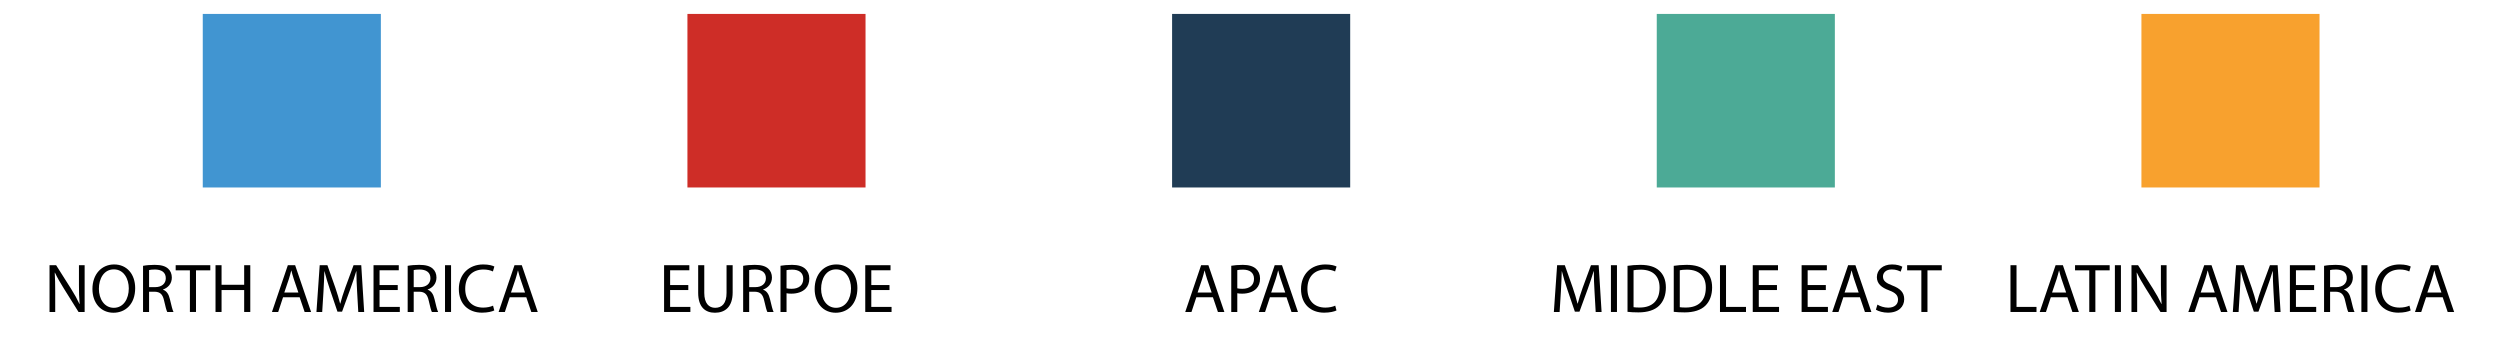
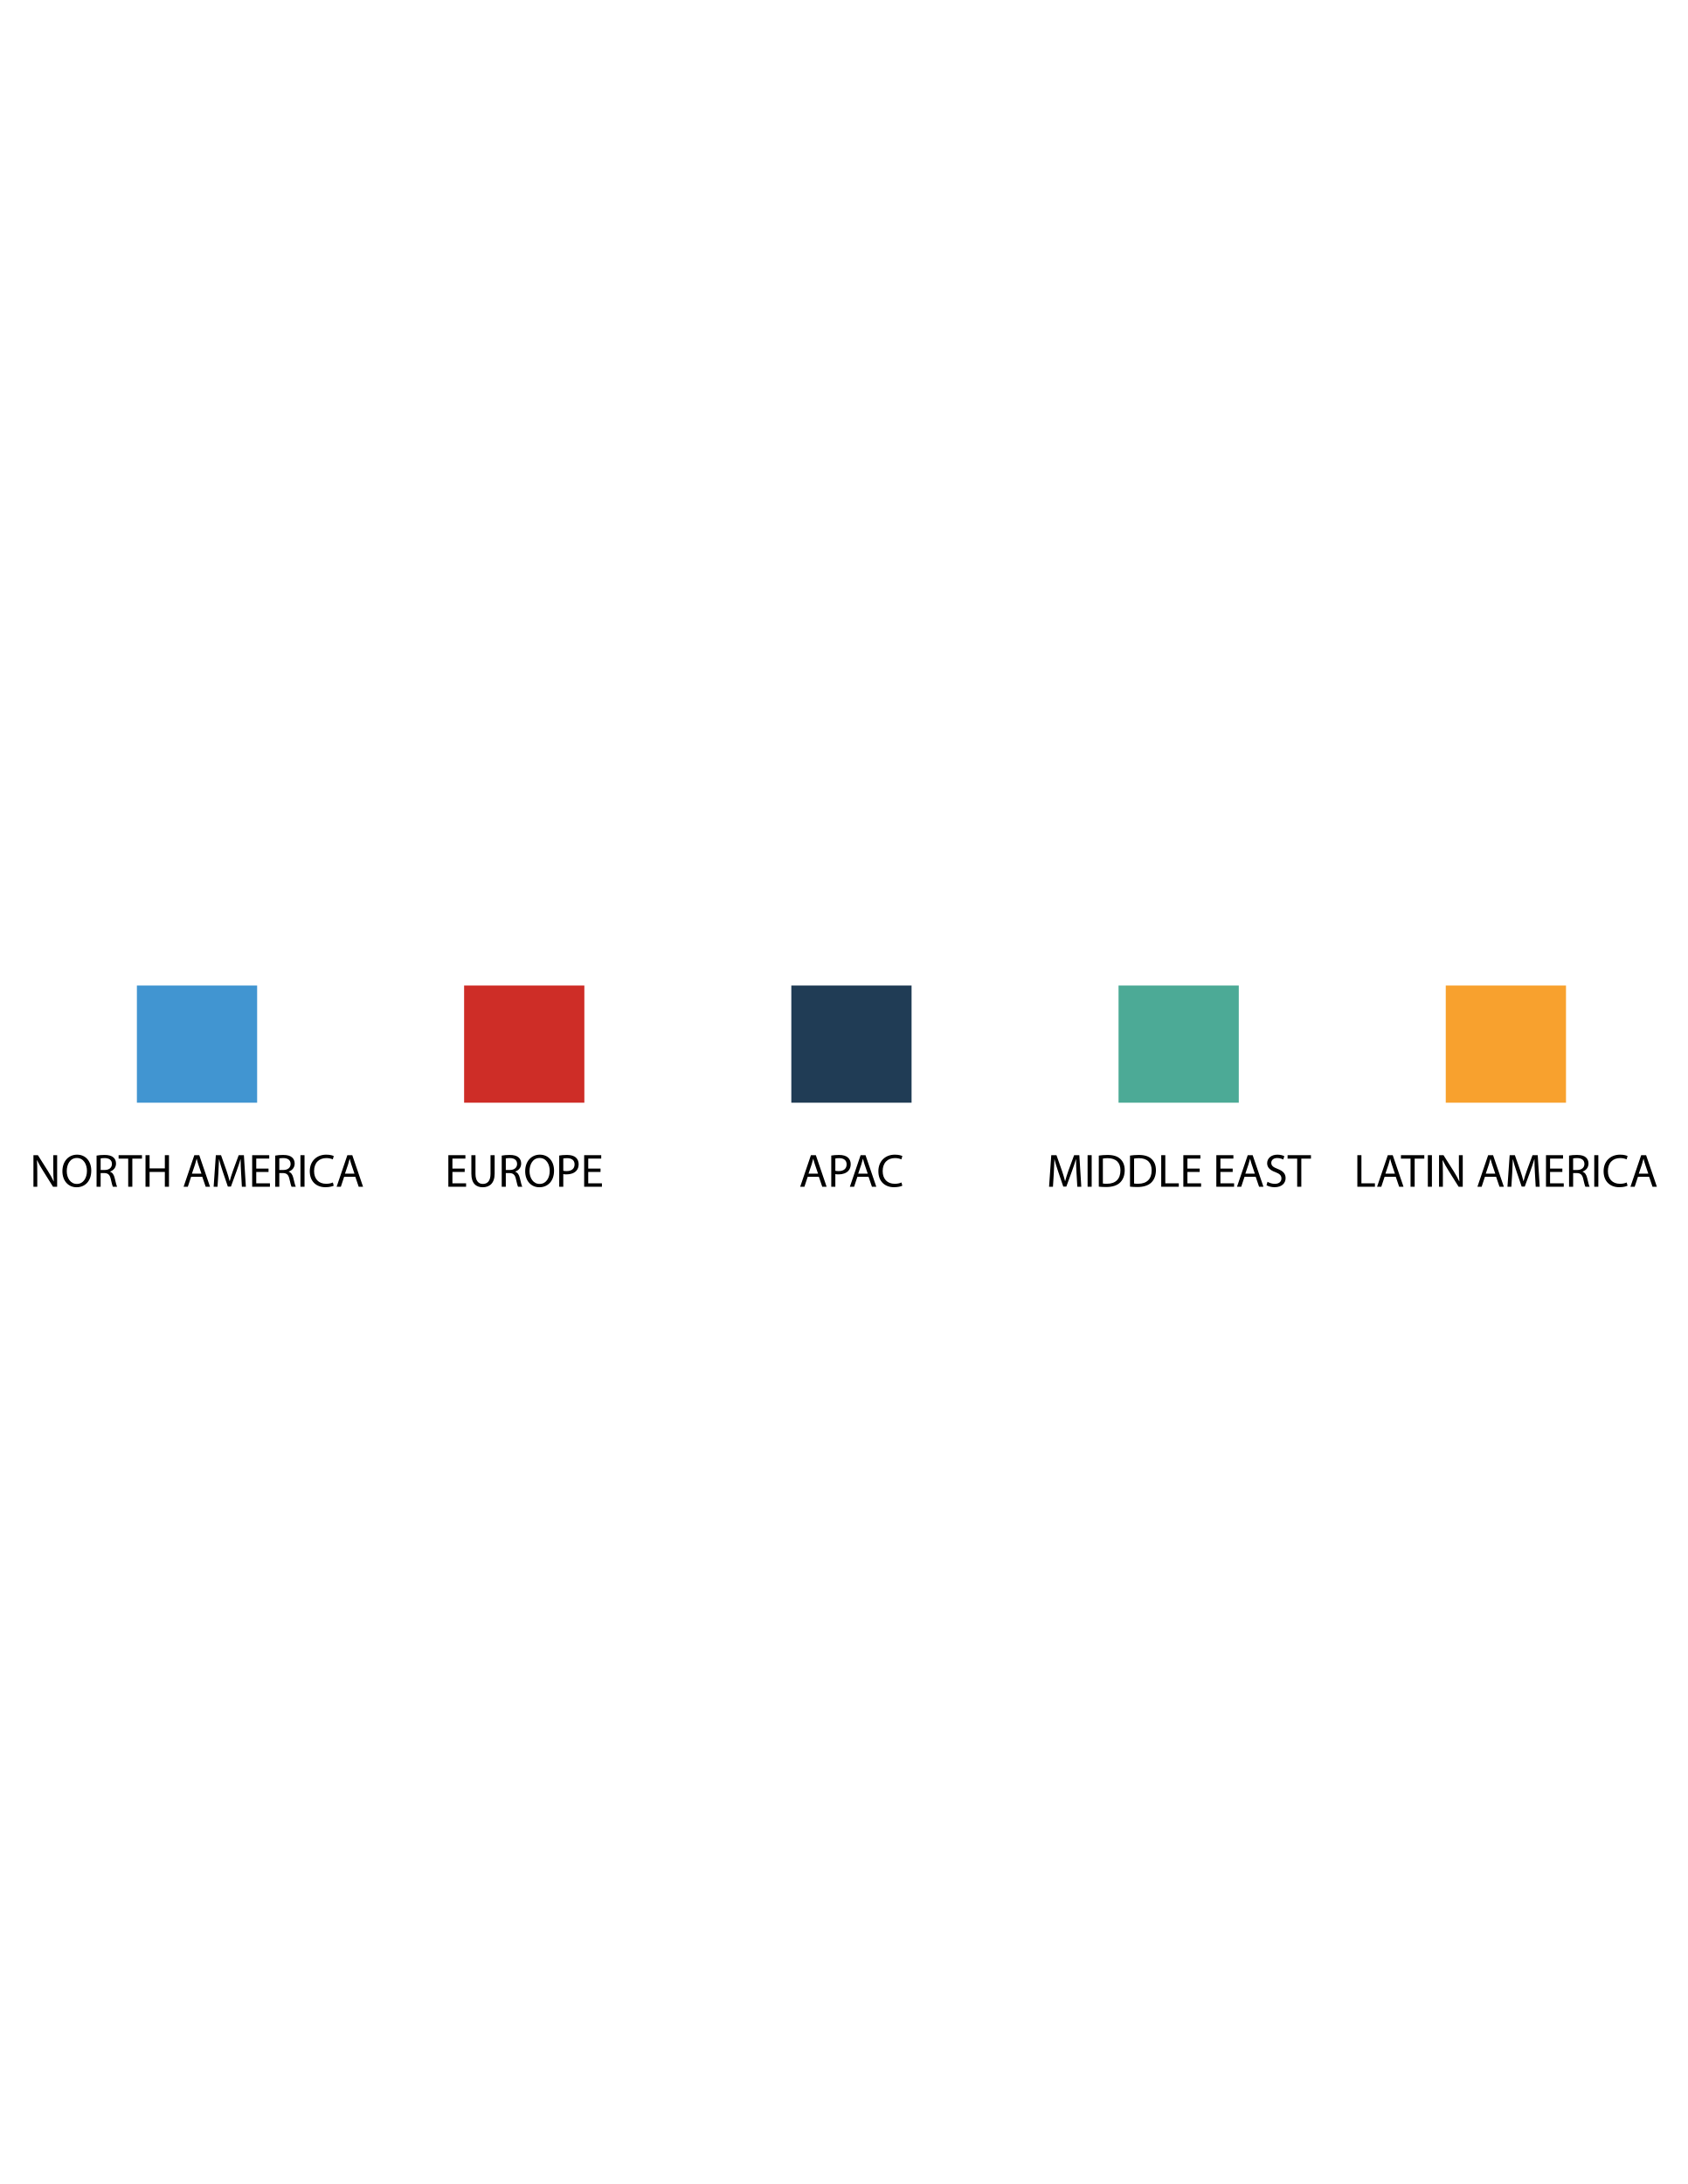
- <svg xmlns="http://www.w3.org/2000/svg" version="1.1" id="Layer_1" x="0px" y="0px" viewBox="0 0 432.143 59.333" enable-background="new 0 0 432.143 59.333" xml:space="preserve">
+ <svg xmlns="http://www.w3.org/2000/svg" version="1.1" id="Layer_1" x="0px" y="0px" width="612px" height="792px" viewBox="0 0 612 792" enable-background="new 0 0 612 792" xml:space="preserve">
  <g id="XMLID_16_">
-     <rect id="XMLID_5_" x="35.049" y="2.407" fill="#4195D1" width="30.786" height="30" />
-     <rect id="XMLID_11_" x="118.827" y="2.407" fill="#CE2D27" width="30.786" height="30" />
-     <rect id="XMLID_12_" x="202.605" y="2.407" fill="#203C55" width="30.786" height="30" />
-     <rect id="XMLID_13_" x="286.383" y="2.407" fill="#4CAA96" width="30.786" height="30" />
-     <rect id="XMLID_14_" x="370.161" y="2.407" fill="#F8A12E" width="30.786" height="30" />
+     <rect id="XMLID_5_" x="49.636" y="357.395" fill="#4195D1" width="43.599" height="42.486" />
+     <rect id="XMLID_11_" x="168.283" y="357.395" fill="#CE2D27" width="43.599" height="42.486" />
+     <rect id="XMLID_12_" x="286.929" y="357.395" fill="#203C55" width="43.599" height="42.486" />
+     <rect id="XMLID_13_" x="405.575" y="357.395" fill="#4CAA96" width="43.599" height="42.486" />
+     <rect id="XMLID_14_" x="524.222" y="357.395" fill="#F8A12E" width="43.599" height="42.486" />
    <g id="XMLID_145_">
-       <path id="XMLID_146_" d="M8.562,53.927v-8.084h1.139l2.591,4.09c0.6,0.948,1.067,1.8,1.451,2.627l0.024-0.012    c-0.096-1.08-0.12-2.063-0.12-3.322v-3.383h0.983v8.084h-1.055l-2.567-4.102c-0.563-0.899-1.103-1.823-1.511-2.698l-0.036,0.012    c0.06,1.02,0.084,1.991,0.084,3.334v3.454H8.562z" />
-       <path id="XMLID_148_" d="M23.366,49.801c0,2.782-1.691,4.258-3.754,4.258c-2.135,0-3.634-1.655-3.634-4.102    c0-2.566,1.595-4.246,3.754-4.246C21.939,45.711,23.366,47.402,23.366,49.801z M17.094,49.933c0,1.728,0.935,3.274,2.579,3.274    c1.655,0,2.59-1.523,2.59-3.358c0-1.606-0.839-3.286-2.579-3.286C17.957,46.562,17.094,48.158,17.094,49.933z" />
-       <path id="XMLID_151_" d="M24.725,45.951c0.528-0.108,1.283-0.168,2.003-0.168c1.115,0,1.835,0.204,2.338,0.659    c0.408,0.36,0.636,0.912,0.636,1.535c0,1.068-0.671,1.775-1.523,2.063v0.036c0.624,0.216,0.995,0.791,1.187,1.631    c0.264,1.127,0.456,1.907,0.624,2.219h-1.08c-0.132-0.228-0.312-0.924-0.54-1.931c-0.24-1.115-0.672-1.535-1.619-1.571h-0.983    v3.502h-1.043V45.951z M25.769,49.633h1.067c1.115,0,1.823-0.611,1.823-1.535c0-1.043-0.755-1.499-1.859-1.511    c-0.504,0-0.863,0.048-1.031,0.096V49.633z" />
-       <path id="XMLID_154_" d="M32.825,46.73h-2.459v-0.888h5.985v0.888H33.88v7.196h-1.055V46.73z" />
-       <path id="XMLID_156_" d="M38.297,45.843v3.383h3.91v-3.383h1.056v8.084h-1.056v-3.79h-3.91v3.79h-1.043v-8.084H38.297z" />
-       <path id="XMLID_158_" d="M48.928,51.384l-0.839,2.543h-1.08l2.747-8.084h1.259l2.758,8.084h-1.115l-0.864-2.543H48.928z     M51.578,50.568l-0.792-2.326c-0.18-0.528-0.3-1.008-0.419-1.476h-0.024c-0.12,0.479-0.251,0.972-0.408,1.463l-0.792,2.339H51.578    z" />
-       <path id="XMLID_161_" d="M61.729,50.377c-0.06-1.128-0.132-2.482-0.12-3.49h-0.036c-0.276,0.947-0.612,1.955-1.02,3.07    l-1.427,3.922h-0.792l-1.307-3.85c-0.384-1.14-0.708-2.184-0.936-3.143h-0.024c-0.024,1.008-0.084,2.362-0.156,3.574l-0.216,3.466    h-0.995l0.563-8.084h1.331l1.379,3.91c0.336,0.995,0.612,1.883,0.815,2.723h0.036c0.204-0.815,0.492-1.703,0.852-2.723l1.439-3.91    h1.331l0.504,8.084h-1.02L61.729,50.377z" />
-       <path id="XMLID_163_" d="M68.751,50.137h-3.142v2.914h3.502v0.876h-4.545v-8.084h4.366v0.876h-3.322v2.555h3.142V50.137z" />
-       <path id="XMLID_165_" d="M70.469,45.951c0.527-0.108,1.283-0.168,2.003-0.168c1.115,0,1.835,0.204,2.338,0.659    c0.408,0.36,0.636,0.912,0.636,1.535c0,1.068-0.671,1.775-1.523,2.063v0.036c0.624,0.216,0.995,0.791,1.187,1.631    c0.264,1.127,0.456,1.907,0.624,2.219h-1.08c-0.132-0.228-0.312-0.924-0.54-1.931c-0.24-1.115-0.672-1.535-1.619-1.571h-0.983    v3.502h-1.043V45.951z M71.513,49.633h1.067c1.115,0,1.823-0.611,1.823-1.535c0-1.043-0.755-1.499-1.859-1.511    c-0.504,0-0.863,0.048-1.031,0.096V49.633z" />
-       <path id="XMLID_168_" d="M77.968,45.843v8.084h-1.043v-8.084H77.968z" />
-       <path id="XMLID_170_" d="M85.442,53.663c-0.384,0.191-1.151,0.384-2.135,0.384c-2.279,0-3.994-1.439-3.994-4.09    c0-2.53,1.715-4.246,4.222-4.246c1.008,0,1.643,0.216,1.919,0.36l-0.252,0.852c-0.396-0.192-0.959-0.336-1.631-0.336    c-1.895,0-3.154,1.211-3.154,3.334c0,1.979,1.139,3.25,3.106,3.25c0.636,0,1.283-0.132,1.703-0.336L85.442,53.663z" />
-       <path id="XMLID_172_" d="M88.108,51.384l-0.839,2.543h-1.08l2.747-8.084h1.259l2.758,8.084h-1.115l-0.864-2.543H88.108z     M90.758,50.568l-0.792-2.326c-0.18-0.528-0.3-1.008-0.419-1.476h-0.024c-0.12,0.479-0.251,0.972-0.408,1.463l-0.792,2.339H90.758    z" />
+       <path id="XMLID_146_" d="M12.125,430.357v-11.448h1.613l3.669,5.792c0.85,1.343,1.511,2.55,2.055,3.721l0.034-0.018    c-0.136-1.529-0.17-2.921-0.17-4.704v-4.791h1.392v11.448h-1.494l-3.636-5.809c-0.797-1.273-1.562-2.582-2.14-3.821l-0.051,0.017    c0.085,1.445,0.119,2.82,0.119,4.722v4.892H12.125z" />
+       <path id="XMLID_148_" d="M33.091,424.515c0,3.939-2.395,6.03-5.316,6.03c-3.023,0-5.146-2.344-5.146-5.81    c0-3.634,2.259-6.013,5.316-6.013C31.07,418.723,33.091,421.117,33.091,424.515z M24.208,424.701c0,2.447,1.324,4.637,3.652,4.637    c2.344,0,3.668-2.157,3.668-4.756c0-2.274-1.188-4.653-3.652-4.653C25.431,419.928,24.208,422.188,24.208,424.701z" />
+       <path id="XMLID_151_" d="M35.016,419.062c0.748-0.153,1.817-0.238,2.836-0.238c1.579,0,2.599,0.289,3.311,0.934    c0.578,0.51,0.901,1.291,0.901,2.174c0,1.512-0.95,2.514-2.157,2.921v0.052c0.883,0.306,1.409,1.12,1.681,2.31    c0.374,1.596,0.646,2.7,0.884,3.143h-1.529c-0.187-0.323-0.442-1.309-0.765-2.735c-0.34-1.578-0.952-2.174-2.293-2.225h-1.392    v4.96h-1.477V419.062z M36.494,424.276h1.511c1.579,0,2.582-0.865,2.582-2.174c0-1.477-1.069-2.123-2.633-2.14    c-0.714,0-1.222,0.068-1.46,0.136V424.276z" />
+       <path id="XMLID_154_" d="M46.487,420.165h-3.482v-1.257h8.476v1.257h-3.499v10.191h-1.494V420.165z" />
+       <path id="XMLID_156_" d="M54.236,418.909v4.791h5.537v-4.791h1.496v11.448h-1.496v-5.367h-5.537v5.367h-1.477v-11.448H54.236z" />
+       <path id="XMLID_158_" d="M69.292,426.756l-1.188,3.602h-1.529l3.89-11.448h1.783l3.906,11.448h-1.579l-1.224-3.602H69.292z     M73.044,425.601l-1.122-3.294c-0.255-0.748-0.425-1.428-0.593-2.091h-0.034c-0.17,0.679-0.355,1.377-0.578,2.072l-1.122,3.312    H73.044z" />
+       <path id="XMLID_161_" d="M87.42,425.33c-0.085-1.598-0.187-3.515-0.17-4.942H87.2c-0.391,1.341-0.867,2.769-1.445,4.348    l-2.021,5.555h-1.122l-1.851-5.453c-0.544-1.614-1.003-3.093-1.326-4.451h-0.034c-0.034,1.428-0.119,3.346-0.221,5.062    l-0.306,4.909h-1.409l0.797-11.448h1.885l1.953,5.537c0.476,1.409,0.867,2.666,1.154,3.856h0.051    c0.289-1.154,0.697-2.412,1.207-3.856l2.038-5.537h1.885l0.714,11.448h-1.445L87.42,425.33z" />
+       <path id="XMLID_163_" d="M97.365,424.99h-4.45v4.127h4.959v1.24h-6.437v-11.448h6.183v1.24h-4.705v3.619h4.449L97.365,424.99    L97.365,424.99z" />
+       <path id="XMLID_165_" d="M99.798,419.062c0.747-0.153,1.817-0.238,2.837-0.238c1.579,0,2.599,0.289,3.311,0.934    c0.578,0.51,0.901,1.291,0.901,2.174c0,1.512-0.951,2.514-2.157,2.921v0.052c0.884,0.306,1.409,1.12,1.681,2.31    c0.374,1.596,0.646,2.7,0.884,3.143h-1.53c-0.187-0.323-0.441-1.309-0.765-2.735c-0.34-1.578-0.952-2.174-2.292-2.225h-1.393v4.96    h-1.477V419.062L99.798,419.062z M101.276,424.276h1.511c1.579,0,2.582-0.865,2.582-2.174c0-1.477-1.069-2.123-2.632-2.14    c-0.714,0-1.222,0.068-1.46,0.136V424.276z" />
+       <path id="XMLID_168_" d="M110.418,418.909v11.448h-1.477v-11.448H110.418z" />
+       <path id="XMLID_170_" d="M121.003,429.983c-0.544,0.271-1.63,0.544-3.024,0.544c-3.228,0-5.656-2.038-5.656-5.792    c0-3.583,2.429-6.013,5.979-6.013c1.427,0,2.327,0.306,2.717,0.51l-0.356,1.206c-0.561-0.271-1.358-0.476-2.31-0.476    c-2.684,0-4.467,1.715-4.467,4.722c0,2.803,1.613,4.603,4.399,4.603c0.901,0,1.817-0.188,2.412-0.476L121.003,429.983z" />
+       <path id="XMLID_172_" d="M124.778,426.756l-1.188,3.602h-1.53l3.891-11.448h1.783l3.906,11.448h-1.579l-1.224-3.602H124.778z     M128.531,425.601l-1.122-3.294c-0.255-0.748-0.425-1.428-0.593-2.091h-0.034c-0.17,0.679-0.355,1.377-0.578,2.072l-1.122,3.312    H128.531z" />
    </g>
    <g id="XMLID_129_">
-       <path id="XMLID_130_" d="M118.977,50.137h-3.142v2.914h3.502v0.876h-4.545v-8.084h4.366v0.876h-3.322v2.555h3.142V50.137z" />
-       <path id="XMLID_132_" d="M121.739,45.843v4.786c0,1.811,0.803,2.578,1.883,2.578c1.199,0,1.967-0.791,1.967-2.578v-4.786h1.056    v4.714c0,2.482-1.308,3.502-3.059,3.502c-1.655,0-2.902-0.947-2.902-3.454v-4.762H121.739z" />
-       <path id="XMLID_134_" d="M128.459,45.951c0.528-0.108,1.283-0.168,2.003-0.168c1.115,0,1.835,0.204,2.338,0.659    c0.408,0.36,0.636,0.912,0.636,1.535c0,1.068-0.671,1.775-1.523,2.063v0.036c0.624,0.216,0.995,0.791,1.187,1.631    c0.264,1.127,0.456,1.907,0.624,2.219h-1.08c-0.132-0.228-0.312-0.924-0.54-1.931c-0.24-1.115-0.672-1.535-1.619-1.571h-0.983    v3.502h-1.043V45.951z M129.503,49.633h1.067c1.115,0,1.823-0.611,1.823-1.535c0-1.043-0.755-1.499-1.859-1.511    c-0.504,0-0.863,0.048-1.031,0.096V49.633z" />
-       <path id="XMLID_137_" d="M134.915,45.939c0.503-0.084,1.163-0.156,2.003-0.156c1.031,0,1.787,0.24,2.267,0.672    c0.444,0.384,0.708,0.972,0.708,1.69c0,0.732-0.216,1.308-0.624,1.728c-0.552,0.588-1.451,0.888-2.471,0.888    c-0.312,0-0.6-0.013-0.839-0.072v3.238h-1.043V45.939z M135.958,49.837c0.228,0.061,0.516,0.084,0.863,0.084    c1.259,0,2.027-0.611,2.027-1.727c0-1.067-0.755-1.584-1.907-1.584c-0.456,0-0.804,0.036-0.983,0.084V49.837z" />
-       <path id="XMLID_140_" d="M148.207,49.801c0,2.782-1.691,4.258-3.754,4.258c-2.135,0-3.634-1.655-3.634-4.102    c0-2.566,1.595-4.246,3.754-4.246C146.78,45.711,148.207,47.402,148.207,49.801z M141.935,49.933c0,1.728,0.935,3.274,2.579,3.274    c1.655,0,2.59-1.523,2.59-3.358c0-1.606-0.839-3.286-2.579-3.286C142.798,46.562,141.935,48.158,141.935,49.933z" />
-       <path id="XMLID_143_" d="M153.752,50.137h-3.142v2.914h3.502v0.876h-4.545v-8.084h4.366v0.876h-3.322v2.555h3.142V50.137z" />
+       <path id="XMLID_130_" d="M168.495,424.99h-4.45v4.127h4.959v1.24h-6.437v-11.448h6.183v1.24h-4.705v3.619h4.45v1.222H168.495z" />
+       <path id="XMLID_132_" d="M172.407,418.909v6.778c0,2.564,1.137,3.65,2.667,3.65c1.698,0,2.786-1.12,2.786-3.65v-6.778h1.496v6.676    c0,3.515-1.853,4.96-4.332,4.96c-2.344,0-4.11-1.342-4.11-4.892v-6.744H172.407z" />
+       <path id="XMLID_134_" d="M181.923,419.062c0.748-0.153,1.817-0.238,2.837-0.238c1.579,0,2.599,0.289,3.311,0.934    c0.578,0.51,0.9,1.291,0.9,2.174c0,1.512-0.95,2.514-2.157,2.921v0.052c0.884,0.306,1.409,1.12,1.681,2.31    c0.374,1.596,0.646,2.7,0.884,3.143h-1.53c-0.187-0.323-0.442-1.309-0.765-2.735c-0.34-1.578-0.952-2.174-2.293-2.225H183.4v4.96    h-1.477V419.062z M183.402,424.276h1.511c1.579,0,2.582-0.865,2.582-2.174c0-1.477-1.069-2.123-2.633-2.14    c-0.713,0-1.222,0.068-1.46,0.136V424.276z" />
+       <path id="XMLID_140_" d="M200.891,424.515c0,3.939-2.395,6.03-5.316,6.03c-3.024,0-5.146-2.344-5.146-5.81    c0-3.634,2.259-6.013,5.316-6.013C198.87,418.723,200.891,421.117,200.891,424.515z M192.008,424.701    c0,2.447,1.324,4.637,3.653,4.637c2.344,0,3.667-2.157,3.667-4.756c0-2.274-1.188-4.653-3.652-4.653    C193.23,419.928,192.008,422.188,192.008,424.701z" />
+       <path id="XMLID_143_" d="M217.743,424.99h-4.45v4.127h4.959v1.24h-6.437v-11.448H218v1.24h-4.705v3.619h4.45v1.222H217.743z" />
    </g>
    <g id="XMLID_117_">
-       <path id="XMLID_118_" d="M206.795,51.384l-0.839,2.543h-1.08l2.747-8.084h1.259l2.758,8.084h-1.115l-0.864-2.543H206.795z     M209.445,50.568l-0.792-2.326c-0.18-0.528-0.3-1.008-0.419-1.476h-0.024c-0.12,0.479-0.251,0.972-0.408,1.463l-0.792,2.339    H209.445z" />
-       <path id="XMLID_121_" d="M212.831,45.939c0.503-0.084,1.163-0.156,2.003-0.156c1.031,0,1.787,0.24,2.267,0.672    c0.444,0.384,0.708,0.972,0.708,1.69c0,0.732-0.216,1.308-0.624,1.728c-0.552,0.588-1.451,0.888-2.471,0.888    c-0.312,0-0.6-0.013-0.839-0.072v3.238h-1.043V45.939z M213.875,49.837c0.228,0.061,0.516,0.084,0.863,0.084    c1.259,0,2.027-0.611,2.027-1.727c0-1.067-0.755-1.584-1.907-1.584c-0.456,0-0.804,0.036-0.983,0.084V49.837z" />
-       <path id="XMLID_124_" d="M219.515,51.384l-0.839,2.543h-1.08l2.747-8.084h1.259l2.758,8.084h-1.115l-0.864-2.543H219.515z     M222.165,50.568l-0.792-2.326c-0.18-0.528-0.3-1.008-0.419-1.476h-0.024c-0.12,0.479-0.251,0.972-0.408,1.463l-0.792,2.339    H222.165z" />
-       <path id="XMLID_127_" d="M231.02,53.663c-0.384,0.191-1.151,0.384-2.135,0.384c-2.279,0-3.994-1.439-3.994-4.09    c0-2.53,1.715-4.246,4.222-4.246c1.008,0,1.643,0.216,1.919,0.36l-0.252,0.852c-0.396-0.192-0.96-0.336-1.631-0.336    c-1.896,0-3.154,1.211-3.154,3.334c0,1.979,1.139,3.25,3.106,3.25c0.636,0,1.283-0.132,1.703-0.336L231.02,53.663z" />
+       <path id="XMLID_118_" d="M292.863,426.756l-1.188,3.602h-1.529l3.89-11.448h1.783l3.906,11.448h-1.579l-1.224-3.602H292.863z     M296.616,425.601l-1.122-3.294c-0.255-0.748-0.425-1.428-0.594-2.091h-0.034c-0.17,0.679-0.355,1.377-0.578,2.072l-1.122,3.312    H296.616z" />
+       <path id="XMLID_121_" d="M301.411,419.045c0.712-0.119,1.647-0.221,2.837-0.221c1.46,0,2.531,0.34,3.21,0.951    c0.629,0.544,1.003,1.377,1.003,2.394c0,1.037-0.307,1.853-0.884,2.447c-0.782,0.833-2.055,1.258-3.5,1.258    c-0.442,0-0.85-0.019-1.188-0.102v4.585h-1.477v-11.312H301.411z M302.889,424.565c0.323,0.086,0.731,0.119,1.222,0.119    c1.783,0,2.871-0.865,2.871-2.446c0-1.511-1.069-2.243-2.701-2.243c-0.646,0-1.139,0.051-1.392,0.119V424.565z" />
+       <path id="XMLID_124_" d="M310.877,426.756l-1.188,3.602h-1.529l3.89-11.448h1.783l3.906,11.448h-1.579l-1.224-3.602H310.877z     M314.63,425.601l-1.122-3.294c-0.255-0.748-0.425-1.428-0.594-2.091h-0.033c-0.17,0.679-0.355,1.377-0.578,2.072l-1.122,3.312    H314.63z" />
+       <path id="XMLID_127_" d="M327.17,429.983c-0.544,0.271-1.63,0.544-3.023,0.544c-3.228,0-5.656-2.038-5.656-5.792    c0-3.583,2.429-6.013,5.979-6.013c1.427,0,2.326,0.306,2.718,0.51l-0.357,1.206c-0.561-0.271-1.359-0.476-2.31-0.476    c-2.686,0-4.467,1.715-4.467,4.722c0,2.803,1.613,4.603,4.398,4.603c0.901,0,1.817-0.188,2.412-0.476L327.17,429.983z" />
    </g>
    <g id="XMLID_93_">
-       <path id="XMLID_94_" d="M275.624,50.377c-0.06-1.128-0.132-2.482-0.119-3.49h-0.036c-0.276,0.947-0.612,1.955-1.02,3.07    l-1.428,3.922h-0.791l-1.308-3.85c-0.384-1.14-0.707-2.184-0.936-3.143h-0.023c-0.024,1.008-0.084,2.362-0.156,3.574l-0.216,3.466    h-0.995l0.563-8.084h1.331l1.379,3.91c0.336,0.995,0.612,1.883,0.815,2.723h0.036c0.204-0.815,0.492-1.703,0.852-2.723l1.439-3.91    h1.331l0.504,8.084h-1.02L275.624,50.377z" />
-       <path id="XMLID_96_" d="M279.504,45.843v8.084h-1.044v-8.084H279.504z" />
-       <path id="XMLID_98_" d="M281.328,45.951c0.636-0.096,1.391-0.168,2.219-0.168c1.499,0,2.566,0.348,3.273,1.008    c0.72,0.659,1.14,1.595,1.14,2.902c0,1.319-0.407,2.398-1.163,3.142c-0.756,0.756-2.003,1.164-3.574,1.164    c-0.743,0-1.367-0.036-1.895-0.097V45.951z M282.371,53.1c0.264,0.048,0.647,0.06,1.056,0.06c2.23,0,3.442-1.247,3.442-3.43    c0.012-1.907-1.067-3.119-3.274-3.119c-0.54,0-0.947,0.049-1.224,0.108V53.1z" />
-       <path id="XMLID_101_" d="M289.32,45.951c0.636-0.096,1.391-0.168,2.219-0.168c1.499,0,2.566,0.348,3.273,1.008    c0.72,0.659,1.14,1.595,1.14,2.902c0,1.319-0.407,2.398-1.163,3.142c-0.756,0.756-2.003,1.164-3.574,1.164    c-0.743,0-1.367-0.036-1.895-0.097V45.951z M290.363,53.1c0.264,0.048,0.647,0.06,1.056,0.06c2.23,0,3.442-1.247,3.442-3.43    c0.012-1.907-1.067-3.119-3.274-3.119c-0.54,0-0.947,0.049-1.224,0.108V53.1z" />
-       <path id="XMLID_104_" d="M297.311,45.843h1.044v7.208h3.454v0.876h-4.498V45.843z" />
-       <path id="XMLID_106_" d="M307.161,50.137h-3.143v2.914h3.502v0.876h-4.545v-8.084h4.365v0.876h-3.322v2.555h3.143V50.137z" />
-       <path id="XMLID_108_" d="M315.608,50.137h-3.142v2.914h3.502v0.876h-4.546v-8.084h4.365v0.876h-3.321v2.555h3.142V50.137z" />
-       <path id="XMLID_110_" d="M318.634,51.384l-0.839,2.543h-1.08l2.747-8.084h1.259l2.759,8.084h-1.115l-0.864-2.543H318.634z     M321.284,50.568l-0.791-2.326c-0.18-0.528-0.3-1.008-0.42-1.476h-0.024c-0.119,0.479-0.251,0.972-0.407,1.463l-0.792,2.339    H321.284z" />
-       <path id="XMLID_113_" d="M324.527,52.655c0.468,0.288,1.151,0.528,1.871,0.528c1.067,0,1.69-0.564,1.69-1.38    c0-0.756-0.432-1.188-1.522-1.606c-1.319-0.468-2.136-1.151-2.136-2.291c0-1.26,1.044-2.195,2.615-2.195    c0.827,0,1.427,0.192,1.787,0.396l-0.288,0.852c-0.264-0.145-0.804-0.384-1.535-0.384c-1.104,0-1.523,0.659-1.523,1.211    c0,0.756,0.492,1.127,1.607,1.56c1.367,0.527,2.062,1.187,2.062,2.374c0,1.248-0.923,2.327-2.83,2.327    c-0.779,0-1.631-0.229-2.062-0.516L324.527,52.655z" />
-       <path id="XMLID_115_" d="M332.122,46.73h-2.459v-0.888h5.985v0.888h-2.471v7.196h-1.056V46.73z" />
+       <path id="XMLID_94_" d="M390.338,425.33c-0.085-1.598-0.187-3.515-0.168-4.942h-0.052c-0.391,1.341-0.866,2.769-1.444,4.348    l-2.022,5.555h-1.12l-1.853-5.453c-0.543-1.614-1.001-3.093-1.325-4.451h-0.032c-0.034,1.428-0.119,3.346-0.222,5.062    l-0.306,4.909h-1.409l0.798-11.448h1.885l1.953,5.537c0.476,1.409,0.866,2.666,1.154,3.856h0.051    c0.289-1.154,0.696-2.412,1.206-3.856l2.038-5.537h1.885l0.714,11.448h-1.444L390.338,425.33z" />
+       <path id="XMLID_96_" d="M395.833,418.909v11.448h-1.479v-11.448H395.833z" />
+       <path id="XMLID_98_" d="M398.416,419.062c0.9-0.137,1.97-0.238,3.143-0.238c2.123,0,3.634,0.493,4.636,1.428    c1.02,0.933,1.614,2.259,1.614,4.109c0,1.868-0.576,3.396-1.647,4.45c-1.07,1.07-2.837,1.648-5.062,1.648    c-1.052,0-1.936-0.052-2.684-0.138V419.062L398.416,419.062z M399.894,429.187c0.374,0.068,0.916,0.085,1.495,0.085    c3.158,0,4.875-1.766,4.875-4.857c0.017-2.701-1.512-4.417-4.637-4.417c-0.765,0-1.342,0.069-1.733,0.152V429.187z" />
+       <path id="XMLID_101_" d="M409.734,419.062c0.9-0.137,1.97-0.238,3.143-0.238c2.123,0,3.634,0.493,4.635,1.428    c1.021,0.933,1.615,2.259,1.615,4.109c0,1.868-0.577,3.396-1.647,4.45c-1.07,1.07-2.837,1.648-5.062,1.648    c-1.052,0-1.936-0.052-2.684-0.138V419.062L409.734,419.062z M411.212,429.187c0.373,0.068,0.916,0.085,1.495,0.085    c3.158,0,4.874-1.766,4.874-4.857c0.018-2.701-1.511-4.417-4.636-4.417c-0.766,0-1.342,0.069-1.733,0.152V429.187z" />
+       <path id="XMLID_104_" d="M421.051,418.909h1.479v10.208h4.892v1.24h-6.37V418.909L421.051,418.909z" />
+       <path id="XMLID_106_" d="M435.001,424.99h-4.451v4.127h4.959v1.24h-6.437v-11.448h6.182v1.24h-4.704v3.619h4.451V424.99z" />
+       <path id="XMLID_108_" d="M446.963,424.99h-4.449v4.127h4.96v1.24h-6.438v-11.448h6.182v1.24h-4.703v3.619h4.449V424.99z" />
+       <path id="XMLID_110_" d="M451.249,426.756l-1.188,3.602h-1.529l3.891-11.448h1.782l3.907,11.448h-1.578l-1.225-3.602H451.249z     M455.002,425.601l-1.12-3.294c-0.255-0.748-0.425-1.428-0.595-2.091h-0.034c-0.169,0.679-0.355,1.377-0.576,2.072l-1.122,3.312    H455.002z" />
+       <path id="XMLID_113_" d="M459.595,428.557c0.662,0.407,1.63,0.747,2.649,0.747c1.511,0,2.394-0.799,2.394-1.954    c0-1.07-0.612-1.683-2.155-2.274c-1.868-0.663-3.025-1.63-3.025-3.244c0-1.785,1.479-3.108,3.703-3.108    c1.172,0,2.021,0.271,2.531,0.561l-0.408,1.206c-0.374-0.205-1.139-0.544-2.174-0.544c-1.563,0-2.157,0.934-2.157,1.716    c0,1.07,0.697,1.596,2.276,2.209c1.936,0.746,2.92,1.681,2.92,3.362c0,1.768-1.307,3.295-4.008,3.295    c-1.104,0-2.31-0.324-2.92-0.73L459.595,428.557z" />
+       <path id="XMLID_115_" d="M470.351,420.165h-3.482v-1.257h8.476v1.257h-3.499v10.191h-1.496v-10.191H470.351z" />
    </g>
    <g id="XMLID_64_">
-       <path id="XMLID_65_" d="M347.526,45.843h1.043v7.208h3.454v0.876h-4.497V45.843z" />
-       <path id="XMLID_67_" d="M354.497,51.384l-0.839,2.543h-1.08l2.747-8.084h1.259l2.759,8.084h-1.115l-0.864-2.543H354.497z     M357.147,50.568l-0.791-2.326c-0.18-0.528-0.3-1.008-0.42-1.476h-0.024c-0.119,0.479-0.251,0.972-0.407,1.463l-0.792,2.339    H357.147z" />
-       <path id="XMLID_70_" d="M361.145,46.73h-2.459v-0.888h5.984v0.888H362.2v7.196h-1.055V46.73z" />
-       <path id="XMLID_72_" d="M366.617,45.843v8.084h-1.043v-8.084H366.617z" />
-       <path id="XMLID_74_" d="M368.442,53.927v-8.084h1.139l2.591,4.09c0.6,0.948,1.067,1.8,1.451,2.627l0.024-0.012    c-0.097-1.08-0.12-2.063-0.12-3.322v-3.383h0.983v8.084h-1.056l-2.566-4.102c-0.563-0.899-1.104-1.823-1.511-2.698l-0.036,0.012    c0.06,1.02,0.084,1.991,0.084,3.334v3.454H368.442z" />
-       <path id="XMLID_76_" d="M380.188,51.384l-0.839,2.543h-1.08l2.747-8.084h1.259l2.759,8.084h-1.115l-0.864-2.543H380.188z     M382.839,50.568l-0.791-2.326c-0.18-0.528-0.3-1.008-0.42-1.476h-0.024c-0.119,0.479-0.251,0.972-0.407,1.463l-0.792,2.339    H382.839z" />
-       <path id="XMLID_79_" d="M392.989,50.377c-0.06-1.128-0.132-2.482-0.119-3.49h-0.036c-0.276,0.947-0.612,1.955-1.02,3.07    l-1.428,3.922h-0.791l-1.308-3.85c-0.384-1.14-0.707-2.184-0.936-3.143h-0.023c-0.024,1.008-0.084,2.362-0.156,3.574l-0.216,3.466    h-0.995l0.563-8.084h1.331l1.379,3.91c0.336,0.995,0.612,1.883,0.815,2.723h0.036c0.204-0.815,0.492-1.703,0.852-2.723l1.439-3.91    h1.331l0.504,8.084h-1.02L392.989,50.377z" />
-       <path id="XMLID_81_" d="M400.011,50.137h-3.142v2.914h3.502v0.876h-4.546v-8.084h4.365v0.876h-3.321v2.555h3.142V50.137z" />
-       <path id="XMLID_83_" d="M401.729,45.951c0.527-0.108,1.283-0.168,2.003-0.168c1.115,0,1.835,0.204,2.338,0.659    c0.408,0.36,0.636,0.912,0.636,1.535c0,1.068-0.671,1.775-1.522,2.063v0.036c0.623,0.216,0.995,0.791,1.187,1.631    c0.265,1.127,0.456,1.907,0.624,2.219h-1.079c-0.132-0.228-0.312-0.924-0.54-1.931c-0.24-1.115-0.672-1.535-1.619-1.571h-0.983    v3.502h-1.043V45.951z M402.772,49.633h1.067c1.115,0,1.823-0.611,1.823-1.535c0-1.043-0.756-1.499-1.859-1.511    c-0.504,0-0.863,0.048-1.031,0.096V49.633z" />
-       <path id="XMLID_86_" d="M409.228,45.843v8.084h-1.043v-8.084H409.228z" />
-       <path id="XMLID_88_" d="M416.702,53.663c-0.384,0.191-1.151,0.384-2.135,0.384c-2.278,0-3.994-1.439-3.994-4.09    c0-2.53,1.716-4.246,4.222-4.246c1.008,0,1.644,0.216,1.919,0.36l-0.252,0.852c-0.396-0.192-0.959-0.336-1.631-0.336    c-1.895,0-3.154,1.211-3.154,3.334c0,1.979,1.14,3.25,3.106,3.25c0.636,0,1.283-0.132,1.703-0.336L416.702,53.663z" />
-       <path id="XMLID_90_" d="M419.368,51.384l-0.839,2.543h-1.08l2.747-8.084h1.259l2.759,8.084h-1.115l-0.864-2.543H419.368z     M422.018,50.568l-0.791-2.326c-0.18-0.528-0.3-1.008-0.42-1.476h-0.024c-0.119,0.479-0.251,0.972-0.407,1.463l-0.792,2.339    H422.018z" />
+       <path id="XMLID_65_" d="M492.166,418.909h1.477v10.208h4.892v1.24h-6.368V418.909z" />
+       <path id="XMLID_67_" d="M502.038,426.756l-1.188,3.602h-1.529l3.891-11.448h1.782l3.907,11.448h-1.578l-1.224-3.602H502.038z     M505.791,425.601l-1.12-3.294c-0.255-0.748-0.425-1.428-0.595-2.091h-0.034c-0.169,0.679-0.355,1.377-0.576,2.072l-1.122,3.312    H505.791z" />
+       <path id="XMLID_70_" d="M511.453,420.165h-3.482v-1.257h8.475v1.257h-3.498v10.191h-1.494V420.165L511.453,420.165z" />
+       <path id="XMLID_72_" d="M519.202,418.909v11.448h-1.477v-11.448H519.202z" />
+       <path id="XMLID_74_" d="M521.787,430.357v-11.448h1.612l3.67,5.792c0.85,1.343,1.511,2.55,2.055,3.721l0.034-0.018    c-0.138-1.529-0.17-2.921-0.17-4.704v-4.791h1.392v11.448h-1.495l-3.634-5.809c-0.798-1.273-1.563-2.582-2.14-3.821l-0.052,0.017    c0.085,1.445,0.119,2.82,0.119,4.722v4.892H521.787z" />
+       <path id="XMLID_76_" d="M538.422,426.756l-1.188,3.602h-1.529l3.89-11.448h1.783l3.907,11.448h-1.579l-1.224-3.602H538.422z     M542.176,425.601l-1.12-3.294c-0.255-0.748-0.425-1.428-0.595-2.091h-0.034c-0.169,0.679-0.355,1.377-0.576,2.072l-1.122,3.312    H542.176z" />
+       <path id="XMLID_79_" d="M556.55,425.33c-0.085-1.598-0.187-3.515-0.168-4.942h-0.051c-0.392,1.341-0.867,2.769-1.445,4.348    l-2.021,5.555h-1.12l-1.853-5.453c-0.544-1.614-1.002-3.093-1.326-4.451h-0.032c-0.034,1.428-0.119,3.346-0.221,5.062    l-0.307,4.909h-1.408l0.797-11.448h1.885l1.953,5.537c0.476,1.409,0.866,2.666,1.154,3.856h0.051    c0.289-1.154,0.697-2.412,1.207-3.856l2.037-5.537h1.886l0.714,11.448h-1.445L556.55,425.33z" />
+       <path id="XMLID_81_" d="M566.495,424.99h-4.45v4.127h4.96v1.24h-6.438v-11.448h6.182v1.24h-4.703v3.619h4.45V424.99z" />
+       <path id="XMLID_83_" d="M568.928,419.062c0.746-0.153,1.817-0.238,2.837-0.238c1.579,0,2.599,0.289,3.311,0.934    c0.578,0.51,0.901,1.291,0.901,2.174c0,1.512-0.95,2.514-2.156,2.921v0.052c0.883,0.306,1.409,1.12,1.682,2.31    c0.375,1.596,0.646,2.7,0.884,3.143h-1.528c-0.187-0.323-0.442-1.309-0.765-2.735c-0.34-1.578-0.952-2.174-2.293-2.225h-1.393    v4.96h-1.477v-11.294H568.928z M570.405,424.276h1.511c1.579,0,2.582-0.865,2.582-2.174c0-1.477-1.071-2.123-2.633-2.14    c-0.714,0-1.223,0.068-1.46,0.136V424.276z" />
+       <path id="XMLID_86_" d="M579.548,418.909v11.448h-1.478v-11.448H579.548z" />
+       <path id="XMLID_88_" d="M590.133,429.983c-0.544,0.271-1.631,0.544-3.023,0.544c-3.227,0-5.656-2.038-5.656-5.792    c0-3.583,2.43-6.013,5.979-6.013c1.428,0,2.328,0.306,2.718,0.51l-0.356,1.206c-0.562-0.271-1.358-0.476-2.311-0.476    c-2.684,0-4.467,1.715-4.467,4.722c0,2.803,1.615,4.603,4.399,4.603c0.9,0,1.816-0.188,2.411-0.476L590.133,429.983z" />
+       <path id="XMLID_90_" d="M593.908,426.756l-1.188,3.602h-1.529l3.891-11.448h1.782l3.908,11.448h-1.579l-1.224-3.602H593.908z     M597.661,425.601l-1.12-3.294c-0.255-0.748-0.425-1.428-0.595-2.091h-0.034c-0.169,0.679-0.355,1.377-0.576,2.072l-1.122,3.312    H597.661z" />
    </g>
  </g>
+   <path id="XMLID_137_" d="M202.767,419.044c0.712-0.119,1.647-0.221,2.836-0.221c1.46,0,2.531,0.34,3.21,0.951  c0.629,0.544,1.003,1.377,1.003,2.394c0,1.037-0.306,1.853-0.884,2.447c-0.782,0.833-2.055,1.258-3.5,1.258  c-0.442,0-0.85-0.019-1.188-0.102v4.585h-1.477v-11.312H202.767z M204.244,424.564c0.323,0.086,0.731,0.119,1.222,0.119  c1.783,0,2.871-0.865,2.871-2.446c0-1.511-1.069-2.243-2.701-2.243c-0.646,0-1.139,0.051-1.392,0.119V424.564z" />
</svg>
